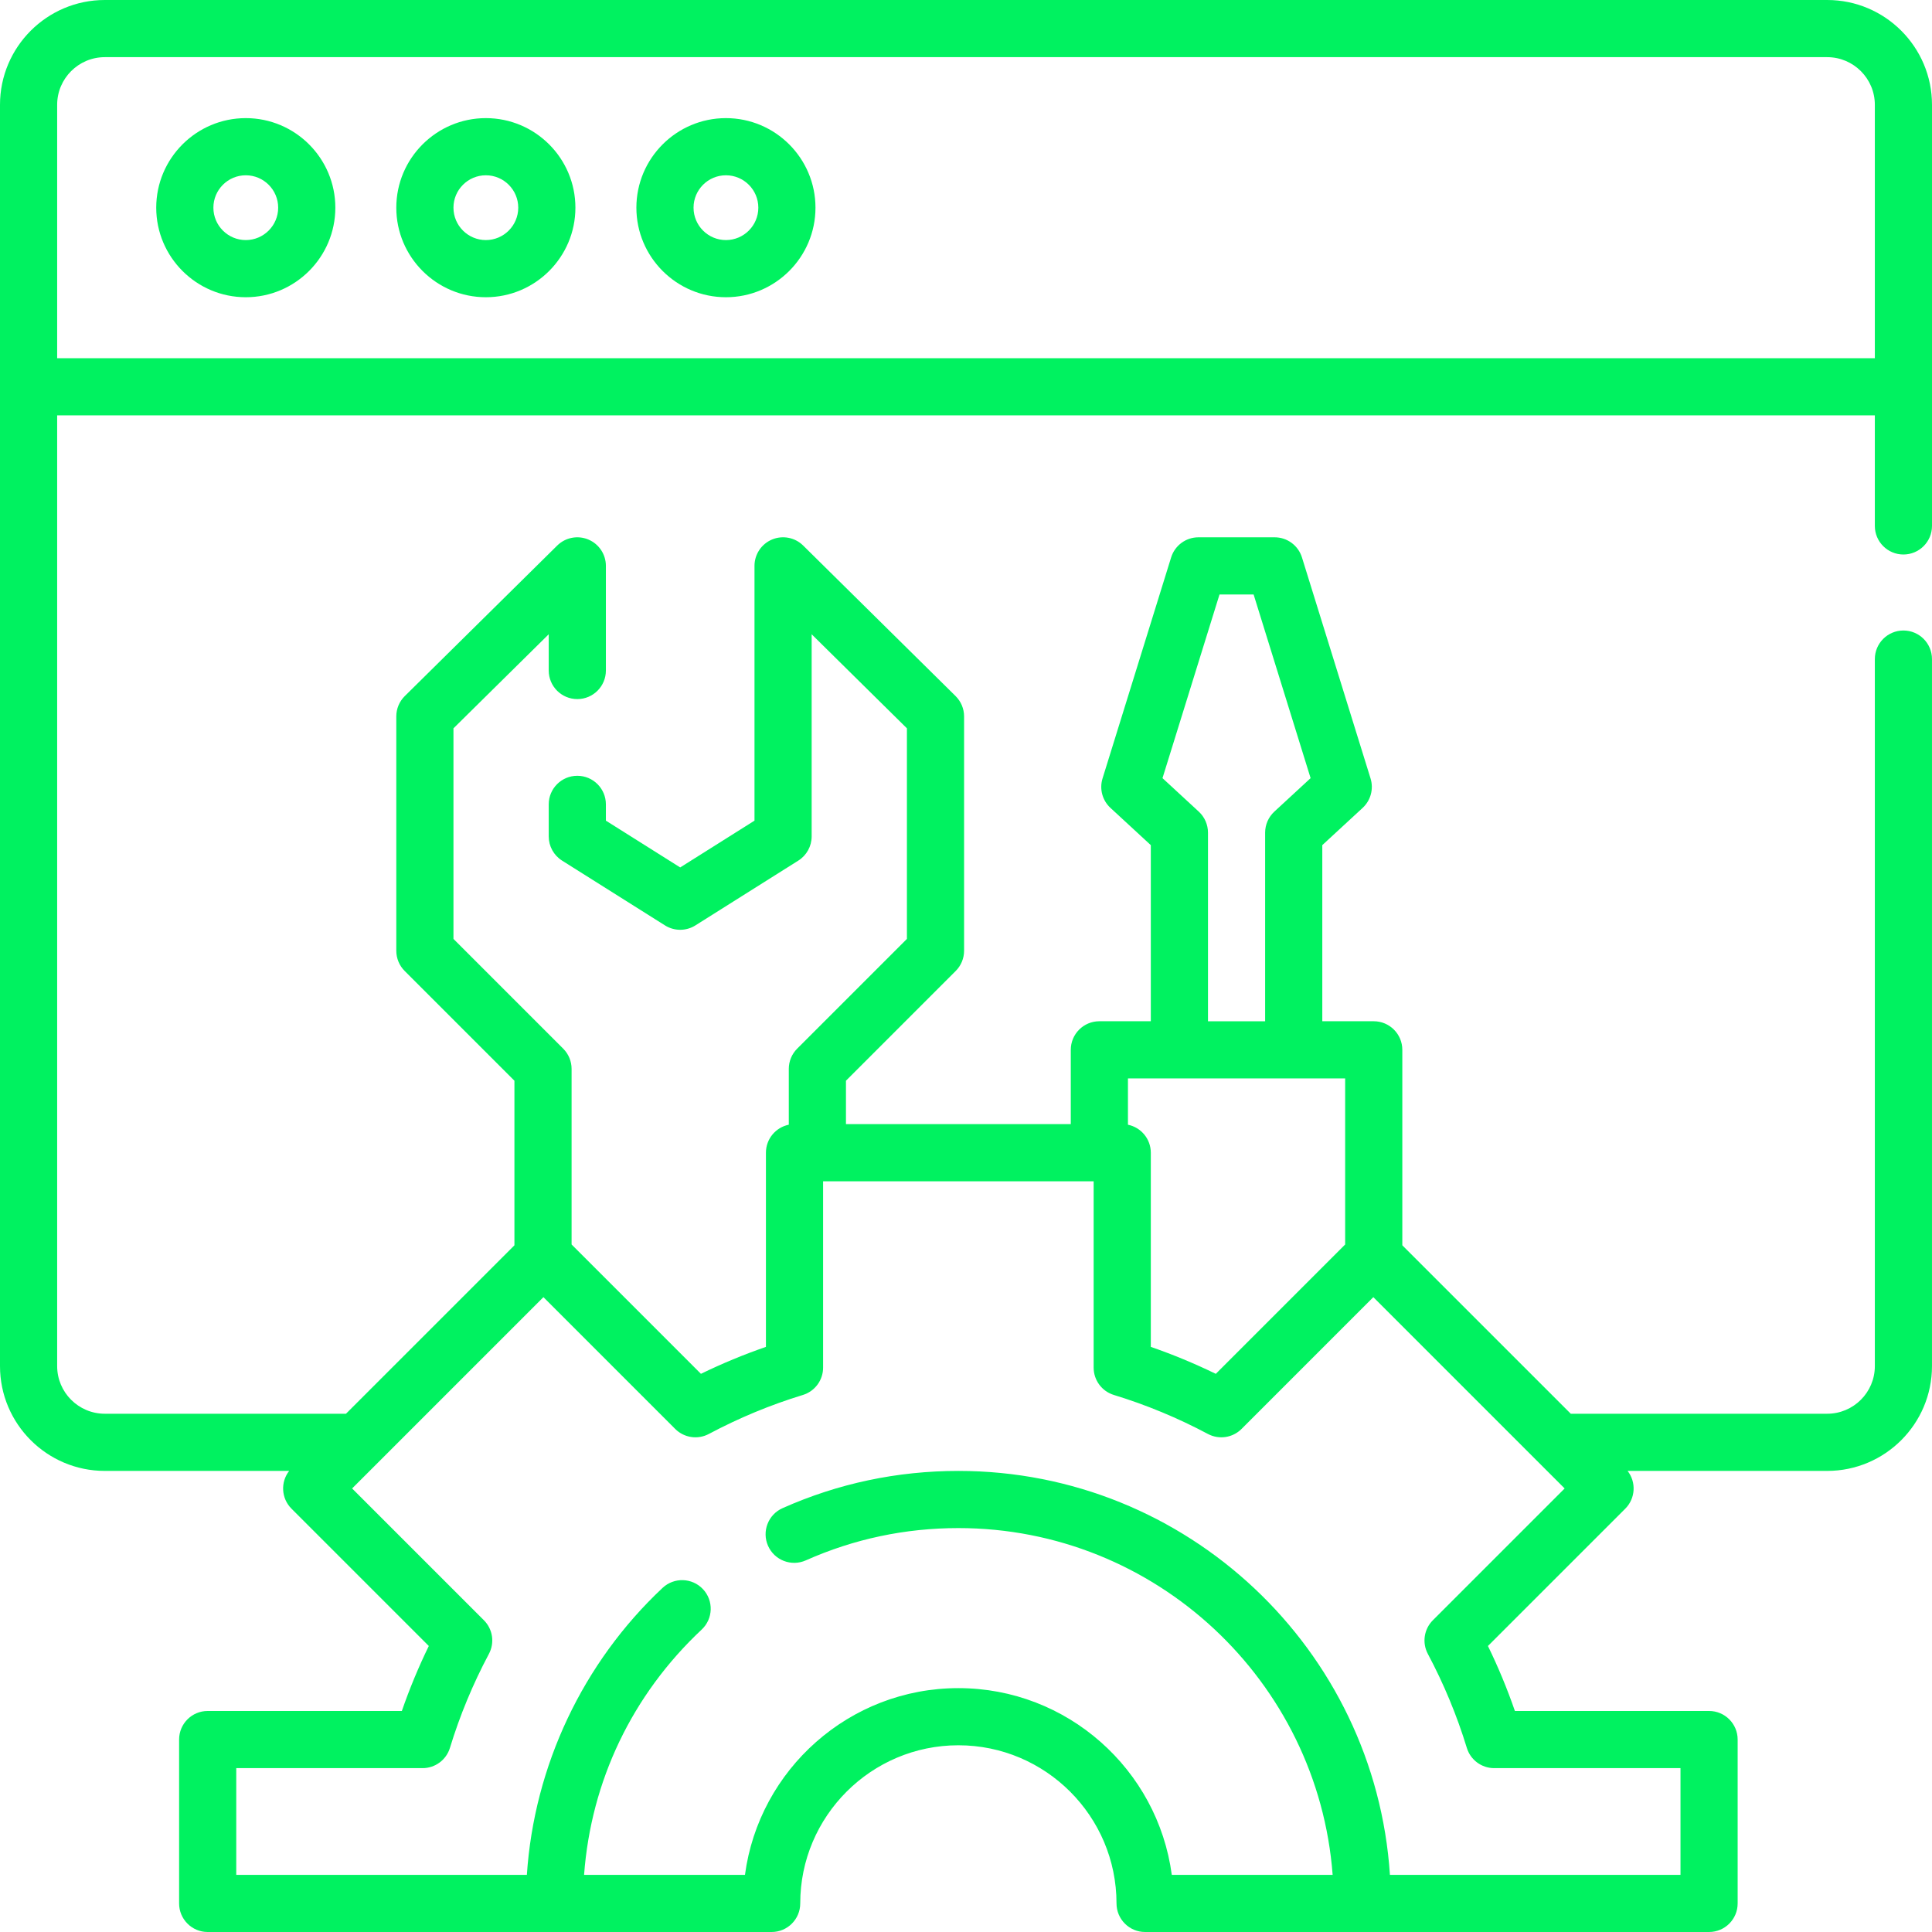
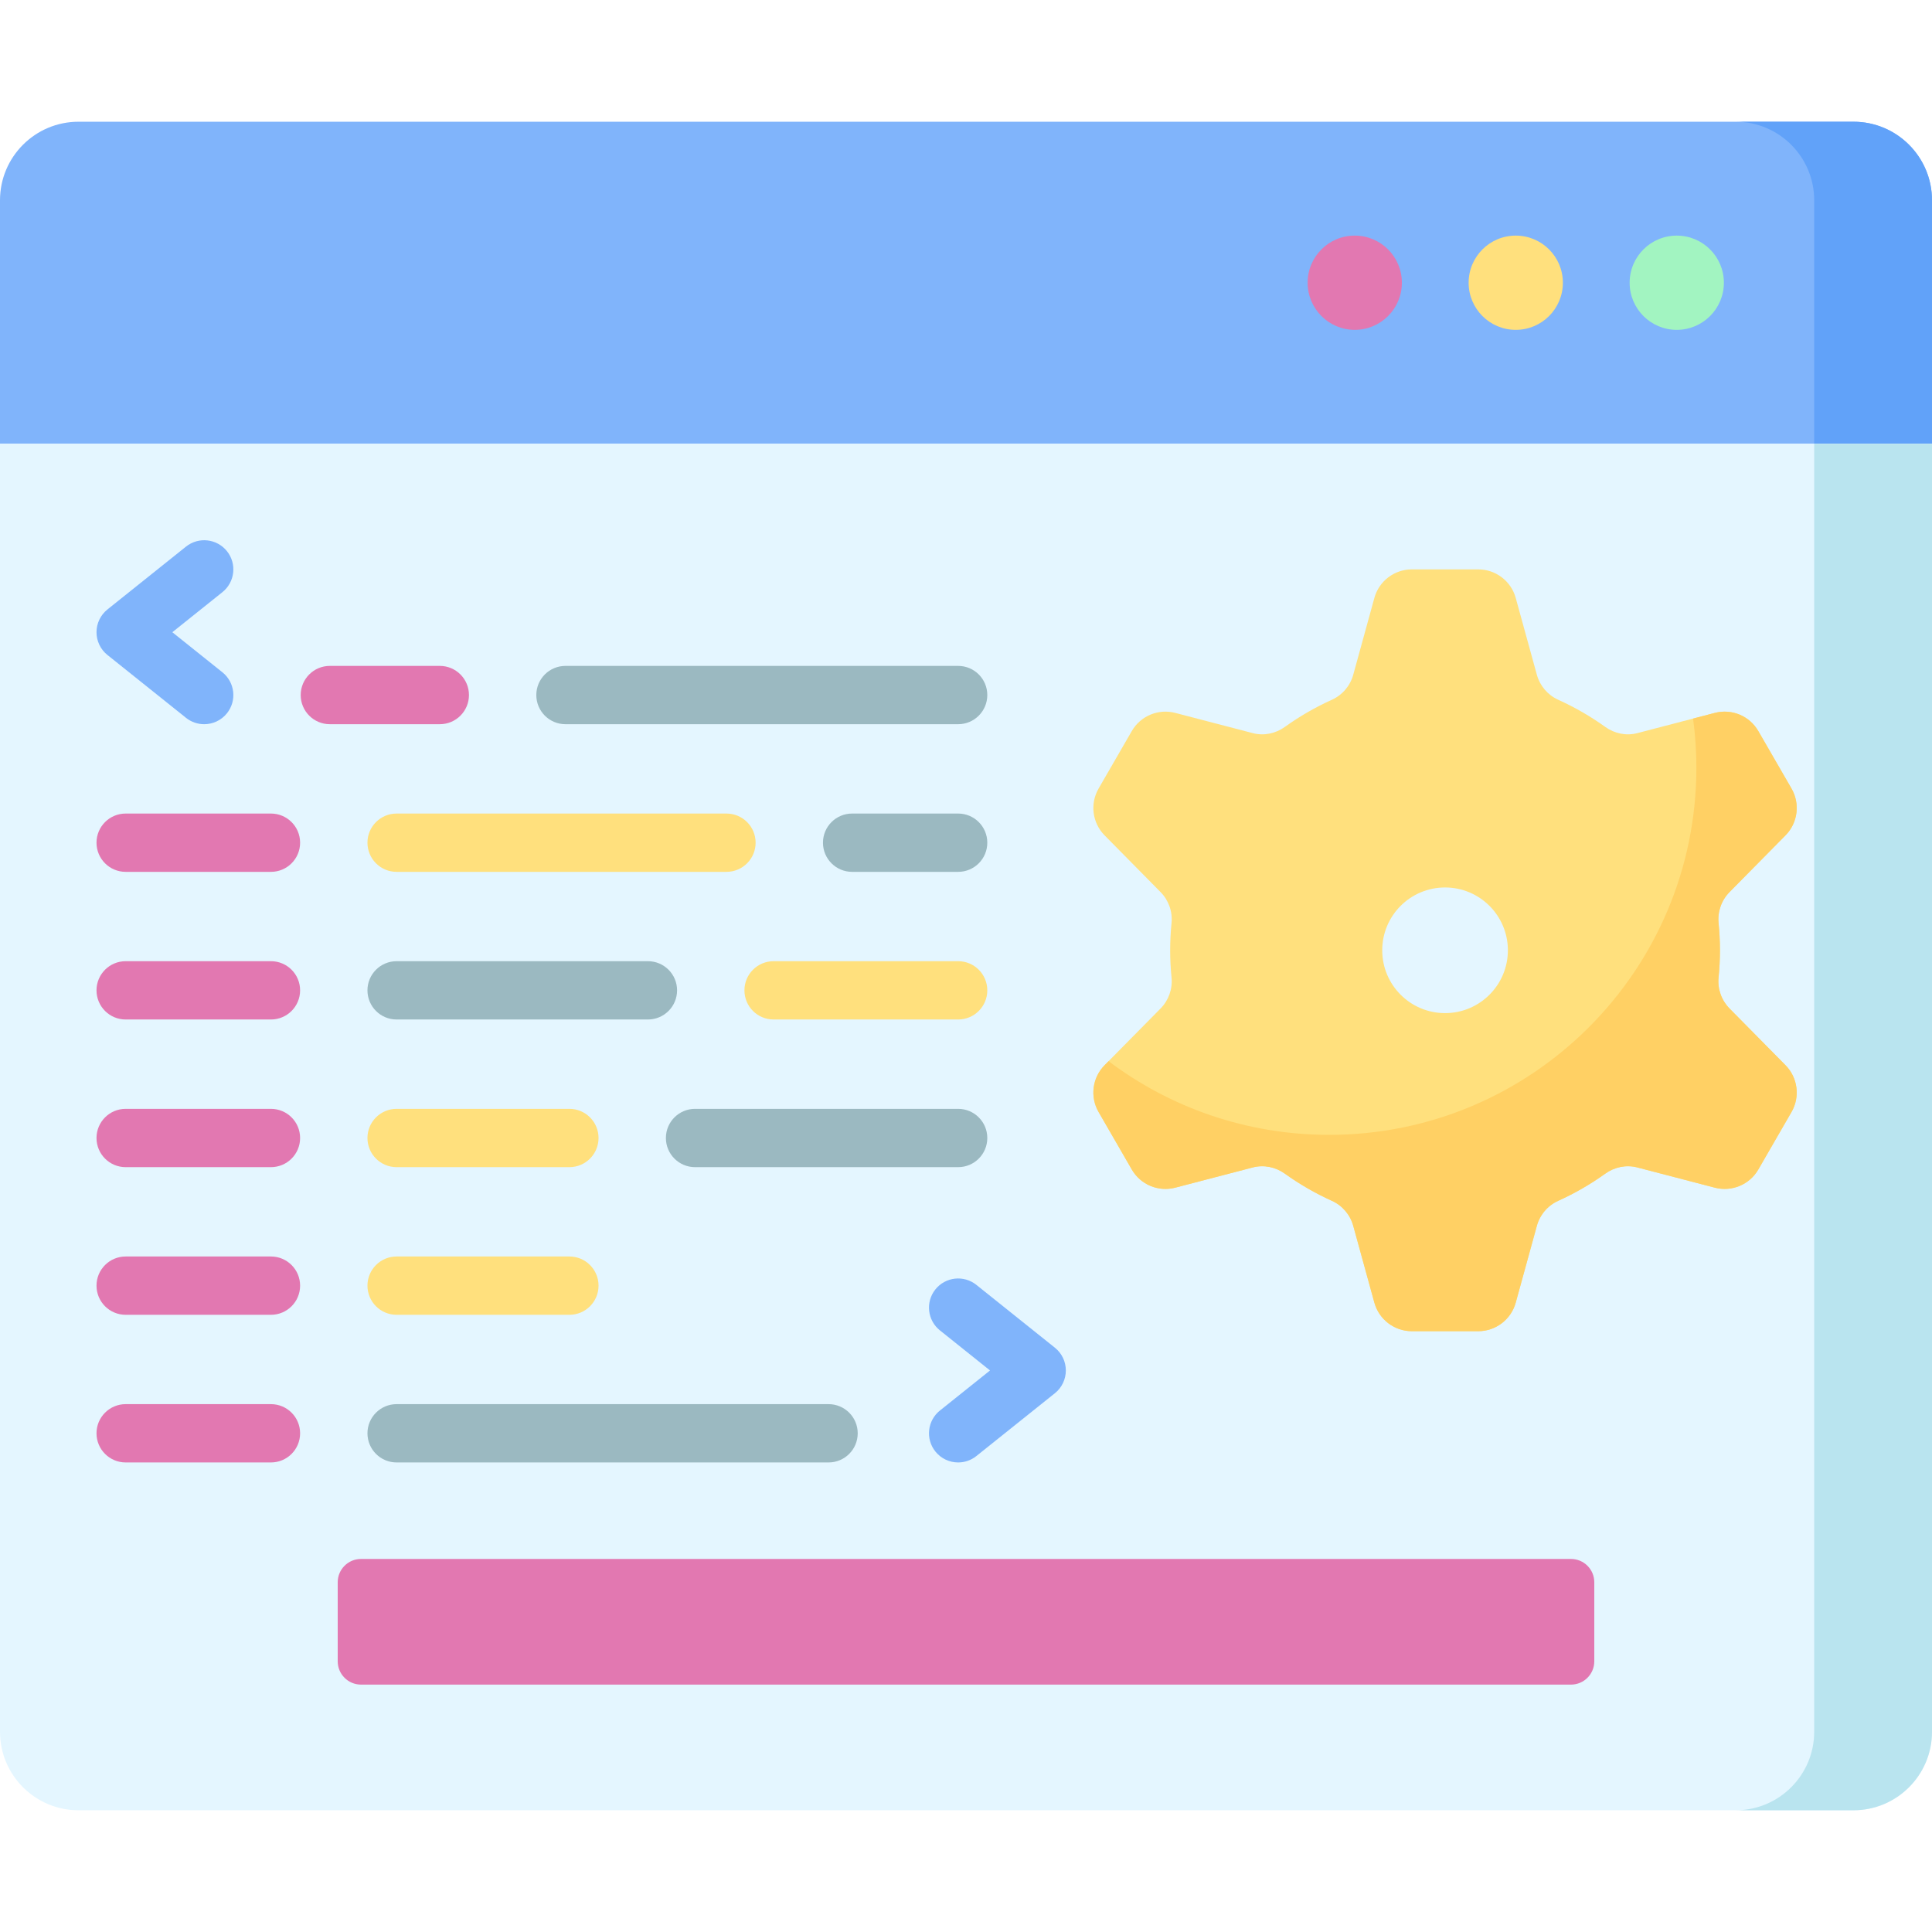
- <svg xmlns="http://www.w3.org/2000/svg" width="512" height="512" viewBox="0 0 512 512" fill="none">
-   <path d="M65.137 31.305C52.051 31.305 41.402 41.953 41.402 55.039C41.402 68.125 52.051 78.769 65.137 78.769C78.223 78.769 88.867 68.121 88.867 55.035C88.867 41.949 78.223 31.305 65.137 31.305V31.305ZM65.137 63.621C60.402 63.621 56.551 59.77 56.551 55.035C56.551 50.305 60.402 46.453 65.137 46.453C69.867 46.453 73.719 50.305 73.719 55.035C73.719 59.77 69.867 63.621 65.137 63.621Z" fill="#00F260" />
-   <path d="M128.758 31.305C115.672 31.305 105.023 41.953 105.023 55.039C105.023 68.125 115.672 78.769 128.758 78.769C141.844 78.769 152.488 68.125 152.488 55.039C152.488 41.953 141.844 31.305 128.758 31.305V31.305ZM128.758 63.621C124.023 63.621 120.172 59.77 120.172 55.035C120.172 50.305 124.023 46.453 128.758 46.453C133.488 46.453 137.34 50.305 137.34 55.035C137.34 59.77 133.488 63.621 128.758 63.621Z" fill="#00F260" />
-   <path d="M192.379 31.305C179.293 31.305 168.648 41.953 168.648 55.039C168.648 68.125 179.293 78.769 192.379 78.769C205.465 78.769 216.109 68.125 216.109 55.039C216.109 41.953 205.465 31.305 192.379 31.305V31.305ZM192.379 63.621C187.645 63.621 183.797 59.77 183.797 55.035C183.797 50.305 187.645 46.453 192.379 46.453C197.113 46.453 200.965 50.305 200.965 55.035C200.965 59.77 197.109 63.621 192.379 63.621Z" fill="#00F260" />
-   <path d="M484.23 0H27.77C12.457 0 0 12.457 0 27.77V362.035C0 377.348 12.457 389.805 27.77 389.805H76.629C74.309 392.777 74.512 397.078 77.246 399.812L113.637 436.203C110.91 441.797 108.523 447.559 106.492 453.426H55.035C50.855 453.426 47.465 456.816 47.465 461V504.426C47.465 508.609 50.855 512 55.035 512H204.496C208.68 512 212.07 508.609 212.07 504.426C212.07 481.316 230.871 462.516 253.98 462.516C277.086 462.516 295.887 481.316 295.887 504.426C295.887 508.609 299.277 512 303.461 512H452.922C457.105 512 460.496 508.609 460.496 504.426V461C460.496 456.816 457.105 453.426 452.922 453.426H401.465C399.434 447.559 397.047 441.797 394.32 436.203L430.715 399.812C433.445 397.078 433.648 392.777 431.328 389.805H484.227C499.539 389.805 511.996 377.348 511.996 362.035V174.664C511.996 170.48 508.605 167.09 504.426 167.09C500.242 167.09 496.852 170.48 496.852 174.664V362.035C496.852 368.996 491.188 374.656 484.227 374.656H416.27L371.629 330.016V278.215C371.629 274.031 368.234 270.641 364.055 270.641H350.422V223.969L361.109 214.102C363.258 212.117 364.074 209.078 363.207 206.289L345.031 147.719C344.047 144.551 341.113 142.391 337.797 142.391H317.598C314.281 142.391 311.348 144.551 310.363 147.719L292.188 206.289C291.32 209.078 292.137 212.117 294.285 214.102L304.977 223.969V270.641H291.344C287.16 270.641 283.77 274.031 283.77 278.215V297.906H224.188V286.402L253.273 257.316C254.695 255.895 255.492 253.969 255.492 251.961V189.852C255.492 187.828 254.68 185.887 253.238 184.465L212.848 144.574C210.672 142.426 207.422 141.797 204.605 142.973C201.785 144.152 199.949 146.906 199.949 149.961V217.48L180.258 229.879L160.566 217.48V213.164C160.566 208.98 157.176 205.59 152.992 205.59C148.809 205.59 145.418 208.98 145.418 213.164V221.66C145.418 224.266 146.754 226.684 148.957 228.07L176.223 245.238C178.688 246.793 181.828 246.793 184.293 245.238L211.559 228.07C213.762 226.684 215.098 224.266 215.098 221.66V168.086L240.344 193.016V248.82L211.258 277.906C209.836 279.328 209.039 281.254 209.039 283.266V298.059C205.582 298.762 202.98 301.816 202.98 305.48V356.938C197.109 358.965 191.352 361.355 185.754 364.078L151.477 329.801V283.266C151.477 281.254 150.68 279.328 149.258 277.906L120.172 248.82V193.016L145.418 168.086V177.691C145.418 181.875 148.809 185.266 152.992 185.266C157.176 185.266 160.566 181.875 160.566 177.691V149.965C160.566 146.906 158.73 144.152 155.91 142.977C153.094 141.797 149.844 142.43 147.668 144.574L107.273 184.465C105.832 185.887 105.023 187.828 105.023 189.852V251.961C105.023 253.969 105.82 255.895 107.242 257.316L136.328 286.402V330.016L91.688 374.656H27.77C20.809 374.656 15.148 368.996 15.148 362.035V110.074H496.852V139.379C496.852 143.559 500.242 146.949 504.426 146.949C508.609 146.949 512 143.559 512 139.379V27.77C512 12.457 499.543 0 484.23 0V0ZM317.688 215.09L308.074 206.215L323.184 157.539H332.219L347.324 206.215L337.711 215.09C336.16 216.523 335.273 218.539 335.273 220.656V270.645H320.129V220.656C320.125 218.539 319.242 216.523 317.688 215.09V215.09ZM356.48 285.789V329.805L322.203 364.082C316.605 361.359 310.848 358.969 304.977 356.938V305.484C304.977 301.82 302.375 298.766 298.918 298.062V285.793H356.48V285.789ZM187.855 380.012C195.805 375.777 204.188 372.301 212.77 369.68C215.953 368.707 218.129 365.766 218.129 362.434V313.055H289.828V362.434C289.828 365.766 292.008 368.707 295.191 369.68C303.773 372.301 312.156 375.777 320.105 380.012C323.047 381.578 326.664 381.039 329.023 378.684L363.949 343.758L407.773 387.586C407.777 387.586 407.777 387.59 407.781 387.594L414.648 394.457L379.723 429.383C377.367 431.738 376.828 435.359 378.395 438.301C382.629 446.246 386.105 454.629 388.727 463.215C389.699 466.398 392.641 468.574 395.969 468.574H445.348V496.852H368.344C364.43 437.168 314.637 389.809 253.98 389.809C237.762 389.809 222.086 393.129 207.383 399.676C203.563 401.379 201.844 405.855 203.547 409.68C205.246 413.5 209.73 415.215 213.547 413.516C226.297 407.836 239.898 404.957 253.98 404.957C306.281 404.957 349.285 445.527 353.164 496.852H310.535C306.82 468.961 282.875 447.371 253.98 447.371C225.086 447.371 201.141 468.961 197.426 496.852H154.789C156.629 471.98 167.531 449.129 185.953 431.852C189.004 428.992 189.16 424.199 186.297 421.145C183.438 418.098 178.645 417.941 175.594 420.801C154.414 440.66 141.555 468.039 139.625 496.852H62.609V468.574H111.988C115.32 468.574 118.262 466.398 119.234 463.215C121.855 454.629 125.332 446.246 129.566 438.301C131.133 435.359 130.594 431.738 128.238 429.383L93.312 394.457L100.18 387.594C100.18 387.59 100.184 387.586 100.188 387.586L144.012 343.758L178.938 378.684C181.293 381.039 184.914 381.578 187.855 380.012V380.012ZM15.148 94.926V27.77C15.148 20.809 20.812 15.148 27.77 15.148H484.23C491.191 15.148 496.852 20.812 496.852 27.77V94.926H15.148Z" fill="#00F260" />
+ <svg xmlns="http://www.w3.org/2000/svg" id="Capa_1" enable-background="new 0 0 512 512" height="512" viewBox="0 0 512 512" width="512">
+   <g>
+     <g>
+       <g>
+         <path d="m512 117.593h-512v-64.52c0-11.495 9.318-20.813 20.813-20.813h470.374c11.495 0 20.813 9.318 20.813 20.813z" fill="#80b4fb" />
+       </g>
+       <g>
+         <path d="m491.187 32.26h-31.22c11.495 0 20.813 9.318 20.813 20.813v64.52h31.22v-64.52c0-11.495-9.318-20.813-20.813-20.813z" fill="#61a2f9" />
+       </g>
+       <g>
+         <path d="m0 117.593h512v341.333c0 11.495-9.318 20.813-20.813 20.813h-470.374c-11.495.001-20.813-9.317-20.813-20.812z" fill="#e4f6ff" />
+       </g>
+       <g>
+         <path d="m480.78 117.593v341.333c0 11.495-9.318 20.813-20.813 20.813h31.22c11.495 0 20.813-9.318 20.813-20.813v-341.333z" fill="#b9e4ef" />
+       </g>
+     </g>
+     <g>
+       <path d="m89.496 440.258v-20.939c0-3.414 2.767-6.181 6.181-6.181h320.646c3.414 0 6.181 2.767 6.181 6.181v20.939c0 3.414-2.767 6.181-6.181 6.181h-320.646c-3.414 0-6.181-2.767-6.181-6.181z" fill="#e278b1" />
+     </g>
+     <g>
+       <g>
+         <path d="m455.8 251.837c0-2.433-.125-4.837-.362-7.208-.304-3.04.769-6.055 2.915-8.23l14.83-15.027c3.258-3.301 3.908-8.371 1.589-12.387l-8.799-15.241c-2.319-4.016-7.035-5.988-11.523-4.817l-20.547 5.361c-2.936.766-6.032.119-8.498-1.65-3.889-2.791-8.064-5.207-12.473-7.199-2.778-1.255-4.844-3.693-5.652-6.632l-5.595-20.344c-1.23-4.472-5.296-7.57-9.933-7.57h-17.598c-4.638 0-8.703 3.099-9.933 7.57l-5.595 20.344c-.808 2.939-2.874 5.377-5.652 6.632-4.409 1.992-8.585 4.408-12.473 7.199-2.465 1.77-5.561 2.416-8.498 1.65l-20.547-5.361c-4.487-1.171-9.204.801-11.523 4.817l-8.799 15.241c-2.319 4.016-1.668 9.087 1.589 12.387l14.83 15.027c2.146 2.175 3.22 5.189 2.915 8.23-.237 2.371-.362 4.774-.362 7.208s.125 4.837.362 7.208c.304 3.04-.769 6.055-2.915 8.229l-14.83 15.027c-3.258 3.301-3.908 8.371-1.589 12.387l8.799 15.241c2.319 4.016 7.035 5.988 11.523 4.817l20.547-5.361c2.936-.766 6.032-.119 8.498 1.65 3.889 2.791 8.064 5.207 12.473 7.199 2.778 1.255 4.844 3.693 5.652 6.632l5.595 20.344c1.23 4.472 5.296 7.57 9.933 7.57h17.598c4.638 0 8.703-3.099 9.933-7.57l5.595-20.344c.808-2.939 2.874-5.377 5.652-6.632 4.409-1.992 8.585-4.408 12.473-7.199 2.465-1.77 5.561-2.416 8.498-1.65l20.547 5.361c4.487 1.171 9.204-.801 11.523-4.817l8.799-15.241c2.319-4.016 1.668-9.087-1.589-12.387l-14.83-15.027c-2.146-2.175-3.22-5.189-2.915-8.229.238-2.371.362-4.774.362-7.208zm-72.845 16.651c-9.196 0-16.65-7.455-16.65-16.65 0-9.196 7.455-16.65 16.65-16.65 9.196 0 16.65 7.455 16.65 16.65s-7.454 16.65-16.65 16.65z" fill="#ffe07d" />
+       </g>
+       <g>
+         <path d="m455.8 251.837c0-2.433-.125-4.837-.362-7.208-.304-3.04.769-6.055 2.915-8.23l14.83-15.027c3.258-3.301 3.908-8.371 1.589-12.387l-8.799-15.241c-2.319-4.016-7.035-5.988-11.523-4.817l-5.764 1.504c.569 4.258.869 8.601.869 13.015 0 53.738-43.563 97.301-97.301 97.301-21.945 0-42.191-7.267-58.468-19.523l-1.062 1.076c-3.258 3.301-3.908 8.371-1.59 12.387l8.799 15.241c2.319 4.016 7.035 5.988 11.523 4.817l20.547-5.361c2.936-.766 6.032-.119 8.498 1.65 3.889 2.791 8.064 5.207 12.473 7.199 2.778 1.255 4.844 3.693 5.652 6.632l5.595 20.344c1.23 4.472 5.296 7.57 9.933 7.57h17.598c4.638 0 8.703-3.099 9.933-7.57l5.595-20.344c.808-2.939 2.874-5.377 5.652-6.632 4.409-1.992 8.585-4.408 12.473-7.199 2.465-1.77 5.561-2.416 8.498-1.65l20.547 5.361c4.487 1.171 9.204-.801 11.523-4.817l8.799-15.241c2.319-4.016 1.668-9.087-1.589-12.387l-14.83-15.027c-2.146-2.175-3.22-5.189-2.915-8.229.238-2.37.362-4.773.362-7.207z" fill="#ffd064" />
+       </g>
+     </g>
+     <g>
+       <circle cx="444.358" cy="74.927" fill="#a2f4c1" r="12.488" />
+     </g>
+     <g>
+       <circle cx="401.691" cy="74.927" fill="#ffe07d" r="12.488" />
+     </g>
+     <g>
+       <circle cx="359.024" cy="74.927" fill="#e278b1" r="12.488" />
+     </g>
+     <g>
+       <g>
+         <path d="m116.553 191.922h-29.139c-4.268 0-7.726-3.459-7.726-7.726s3.459-7.726 7.726-7.726h29.139c4.268 0 7.726 3.459 7.726 7.726s-3.458 7.726-7.726 7.726z" fill="#e278b1" />
+       </g>
+       <g>
+         <path d="m253.919 191.922h-104.065c-4.268 0-7.726-3.459-7.726-7.726s3.459-7.726 7.726-7.726h104.064c4.268 0 7.726 3.459 7.726 7.726s-3.458 7.726-7.725 7.726z" fill="#9bb9c1" />
+       </g>
+     </g>
+     <g>
+       <g>
+         <path d="m192.52 231.05h-87.414c-4.268 0-7.726-3.459-7.726-7.726s3.459-7.726 7.726-7.726h87.414c4.268 0 7.726 3.459 7.726 7.726s-3.458 7.726-7.726 7.726z" fill="#ffe07d" />
+       </g>
+       <g>
+         <path d="m71.805 231.05h-38.504c-4.268 0-7.726-3.459-7.726-7.726s3.459-7.726 7.726-7.726h38.504c4.268 0 7.726 3.459 7.726 7.726s-3.459 7.726-7.726 7.726z" fill="#e278b1" />
+       </g>
+       <g>
+         <path d="m253.919 231.05h-28.098c-4.268 0-7.726-3.459-7.726-7.726s3.459-7.726 7.726-7.726h28.098c4.268 0 7.726 3.459 7.726 7.726s-3.459 7.726-7.726 7.726z" fill="#9bb9c1" />
+       </g>
+     </g>
+     <g>
+       <g>
+         <path d="m171.707 270.178h-66.602c-4.268 0-7.726-3.459-7.726-7.726s3.459-7.726 7.726-7.726h66.602c4.268 0 7.726 3.459 7.726 7.726s-3.458 7.726-7.726 7.726z" fill="#9bb9c1" />
+       </g>
+       <g>
+         <path d="m71.805 270.178h-38.504c-4.268 0-7.726-3.459-7.726-7.726s3.459-7.726 7.726-7.726h38.504c4.268 0 7.726 3.459 7.726 7.726s-3.459 7.726-7.726 7.726z" fill="#e278b1" />
+       </g>
+       <g>
+         <path d="m253.919 270.178h-48.91c-4.268 0-7.726-3.459-7.726-7.726s3.459-7.726 7.726-7.726h48.91c4.268 0 7.726 3.459 7.726 7.726s-3.459 7.726-7.726 7.726z" fill="#ffe07d" />
+       </g>
+     </g>
+     <g>
+       <g>
+         <path d="m150.894 348.436h-45.789c-4.268 0-7.726-3.459-7.726-7.726s3.459-7.726 7.726-7.726h45.789c4.268 0 7.726 3.459 7.726 7.726s-3.458 7.726-7.726 7.726z" fill="#ffe07d" />
+       </g>
+       <g>
+         <path d="m71.805 348.436h-38.504c-4.268 0-7.726-3.459-7.726-7.726s3.459-7.726 7.726-7.726h38.504c4.268 0 7.726 3.459 7.726 7.726s-3.459 7.726-7.726 7.726z" fill="#e278b1" />
+       </g>
+     </g>
+     <g>
+       <g>
+         <path d="m150.894 309.307h-45.789c-4.268 0-7.726-3.459-7.726-7.726 0-4.268 3.459-7.726 7.726-7.726h45.789c4.268 0 7.726 3.459 7.726 7.726.001 4.267-3.458 7.726-7.726 7.726z" fill="#ffe07d" />
+       </g>
+       <g>
+         <path d="m71.805 309.307h-38.504c-4.268 0-7.726-3.459-7.726-7.726 0-4.268 3.459-7.726 7.726-7.726h38.504c4.268 0 7.726 3.459 7.726 7.726s-3.459 7.726-7.726 7.726z" fill="#e278b1" />
+       </g>
+       <g>
+         <path d="m253.919 309.307h-69.723c-4.268 0-7.726-3.459-7.726-7.726 0-4.268 3.459-7.726 7.726-7.726h69.723c4.268 0 7.726 3.459 7.726 7.726s-3.459 7.726-7.726 7.726z" fill="#9bb9c1" />
+       </g>
+     </g>
+     <g>
+       <path d="m54.109 191.922c-1.693 0-3.396-.553-4.822-1.693l-20.813-16.651c-1.833-1.466-2.899-3.686-2.899-6.033s1.067-4.567 2.899-6.033l20.813-16.65c3.333-2.667 8.194-2.125 10.86 1.206 2.666 3.333 2.126 8.194-1.206 10.86l-13.272 10.617 13.272 10.618c3.332 2.666 3.872 7.528 1.206 10.86-1.526 1.907-3.772 2.899-6.038 2.899z" fill="#80b4fb" />
+     </g>
+     <g>
+       <g>
+         <path d="m219.577 387.563h-114.471c-4.268 0-7.726-3.459-7.726-7.726s3.459-7.726 7.726-7.726h114.472c4.268 0 7.726 3.459 7.726 7.726s-3.459 7.726-7.727 7.726z" fill="#9bb9c1" />
+       </g>
+       <g>
+         <path d="m71.805 387.563h-38.504c-4.268 0-7.726-3.459-7.726-7.726s3.459-7.726 7.726-7.726h38.504c4.268 0 7.726 3.459 7.726 7.726s-3.459 7.726-7.726 7.726z" fill="#e278b1" />
+       </g>
+     </g>
+     <g>
+       <path d="m253.924 387.563c-2.267 0-4.512-.992-6.038-2.899-2.666-3.333-2.126-8.194 1.206-10.86l13.272-10.617-13.272-10.618c-3.332-2.666-3.872-7.528-1.206-10.86 2.665-3.332 7.526-3.873 10.86-1.206l20.813 16.651c1.833 1.466 2.899 3.686 2.899 6.033s-1.067 4.567-2.899 6.033l-20.813 16.65c-1.425 1.14-3.13 1.693-4.822 1.693z" fill="#80b4fb" />
+     </g>
+   </g>
</svg>
